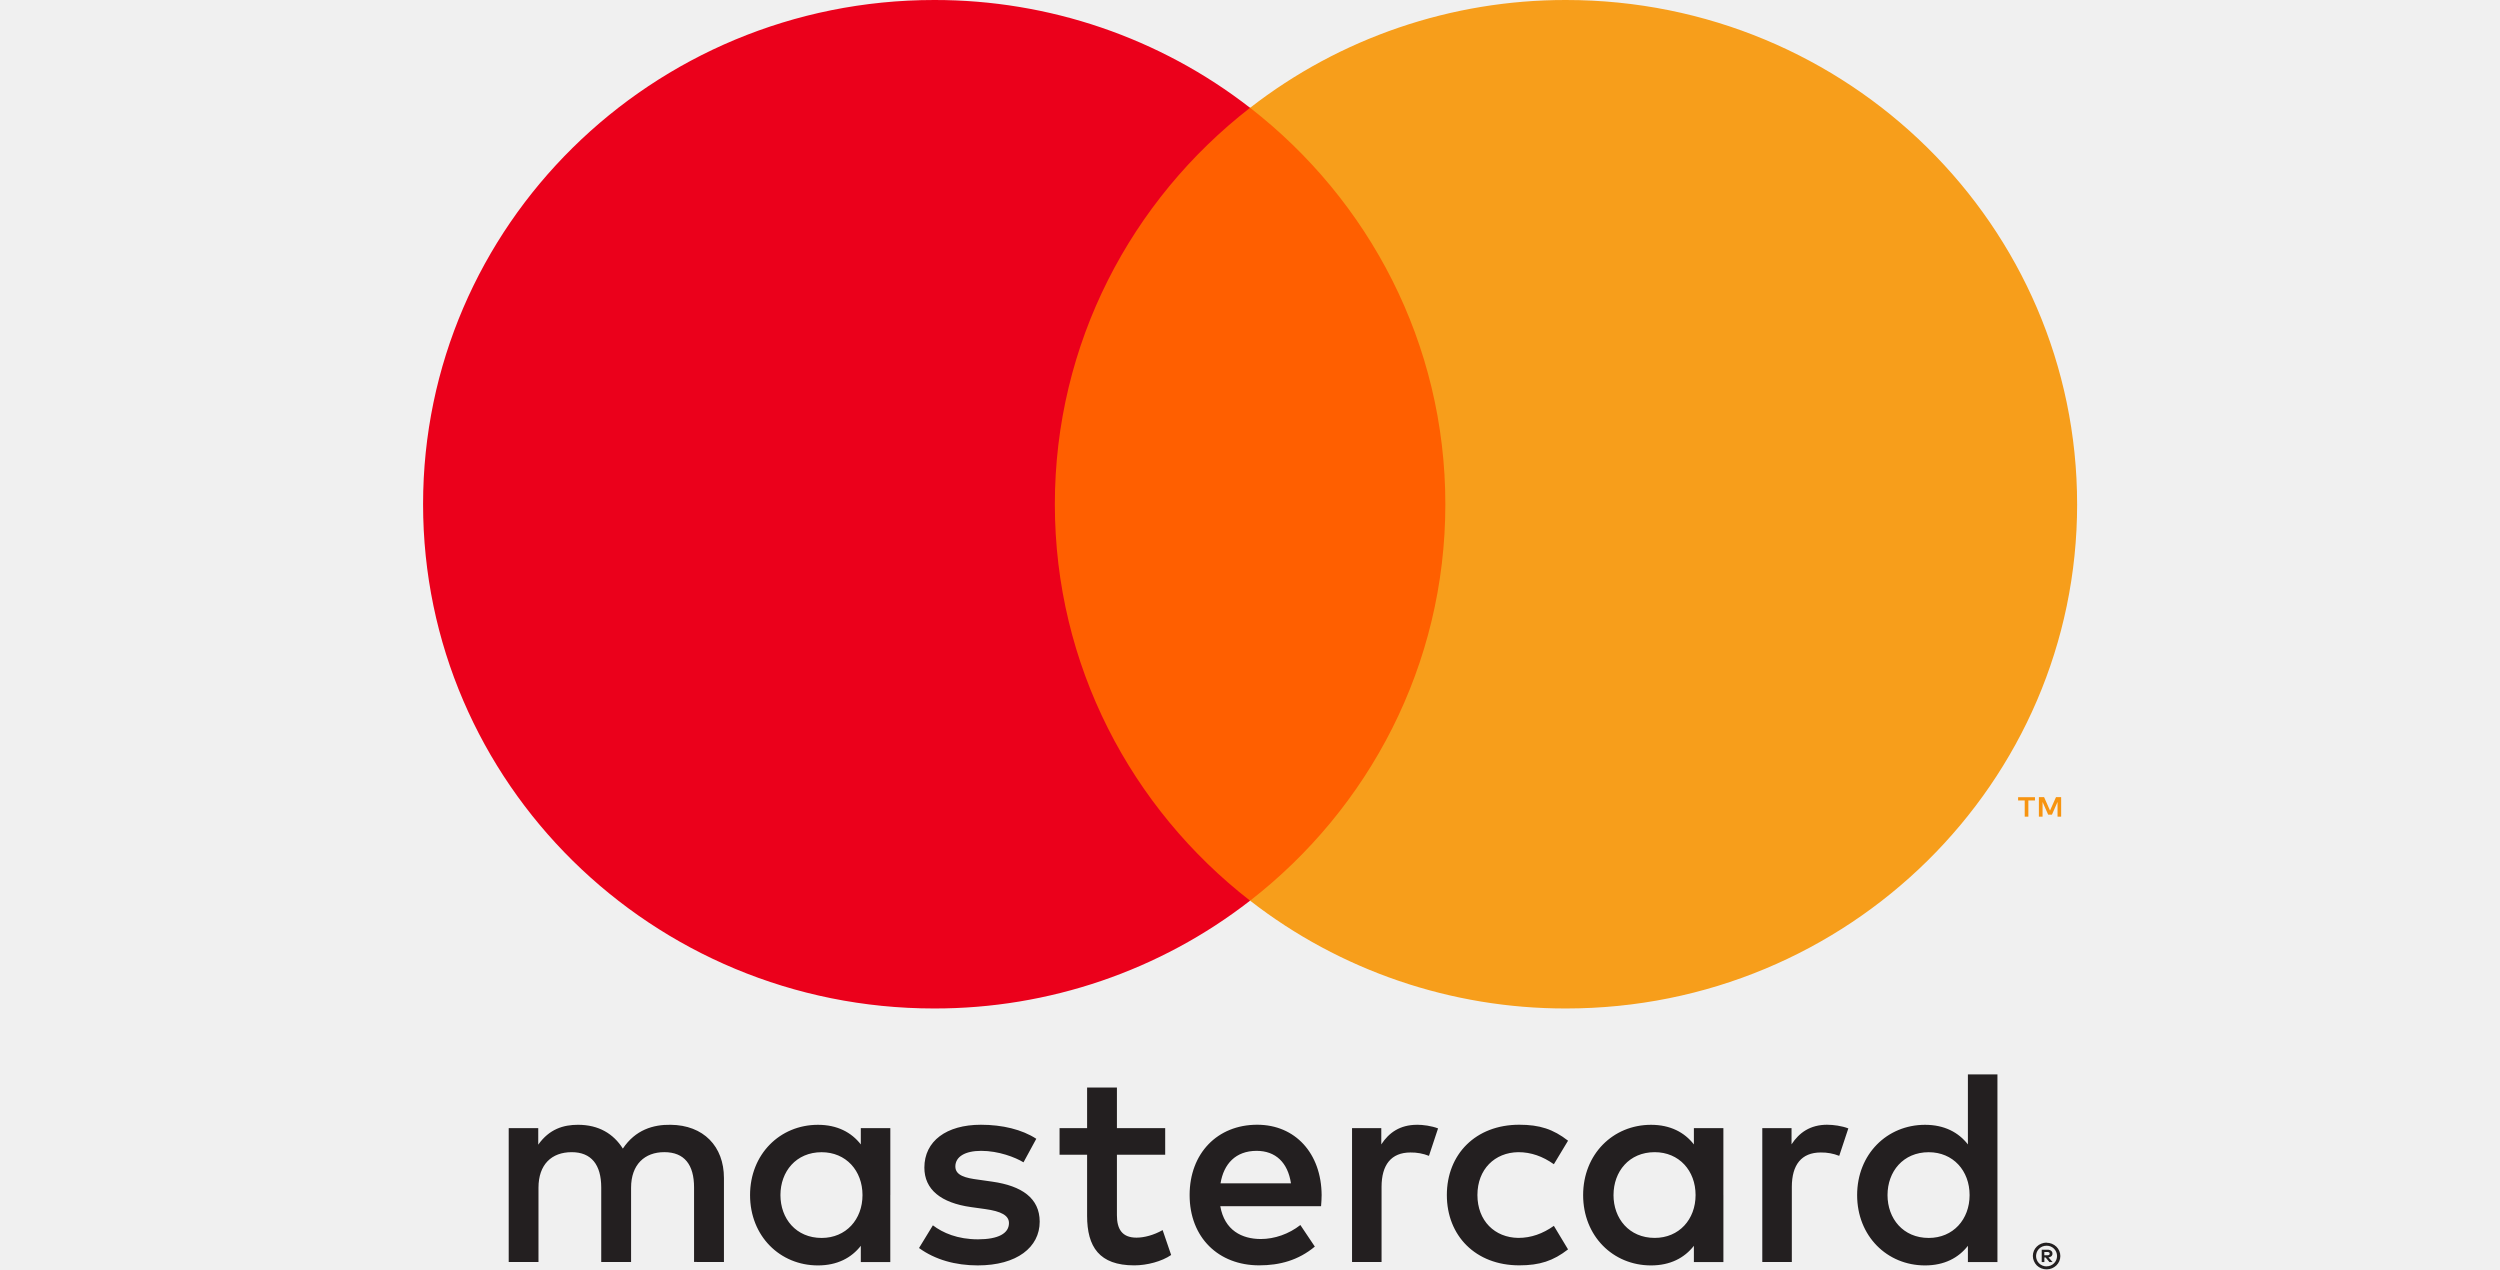
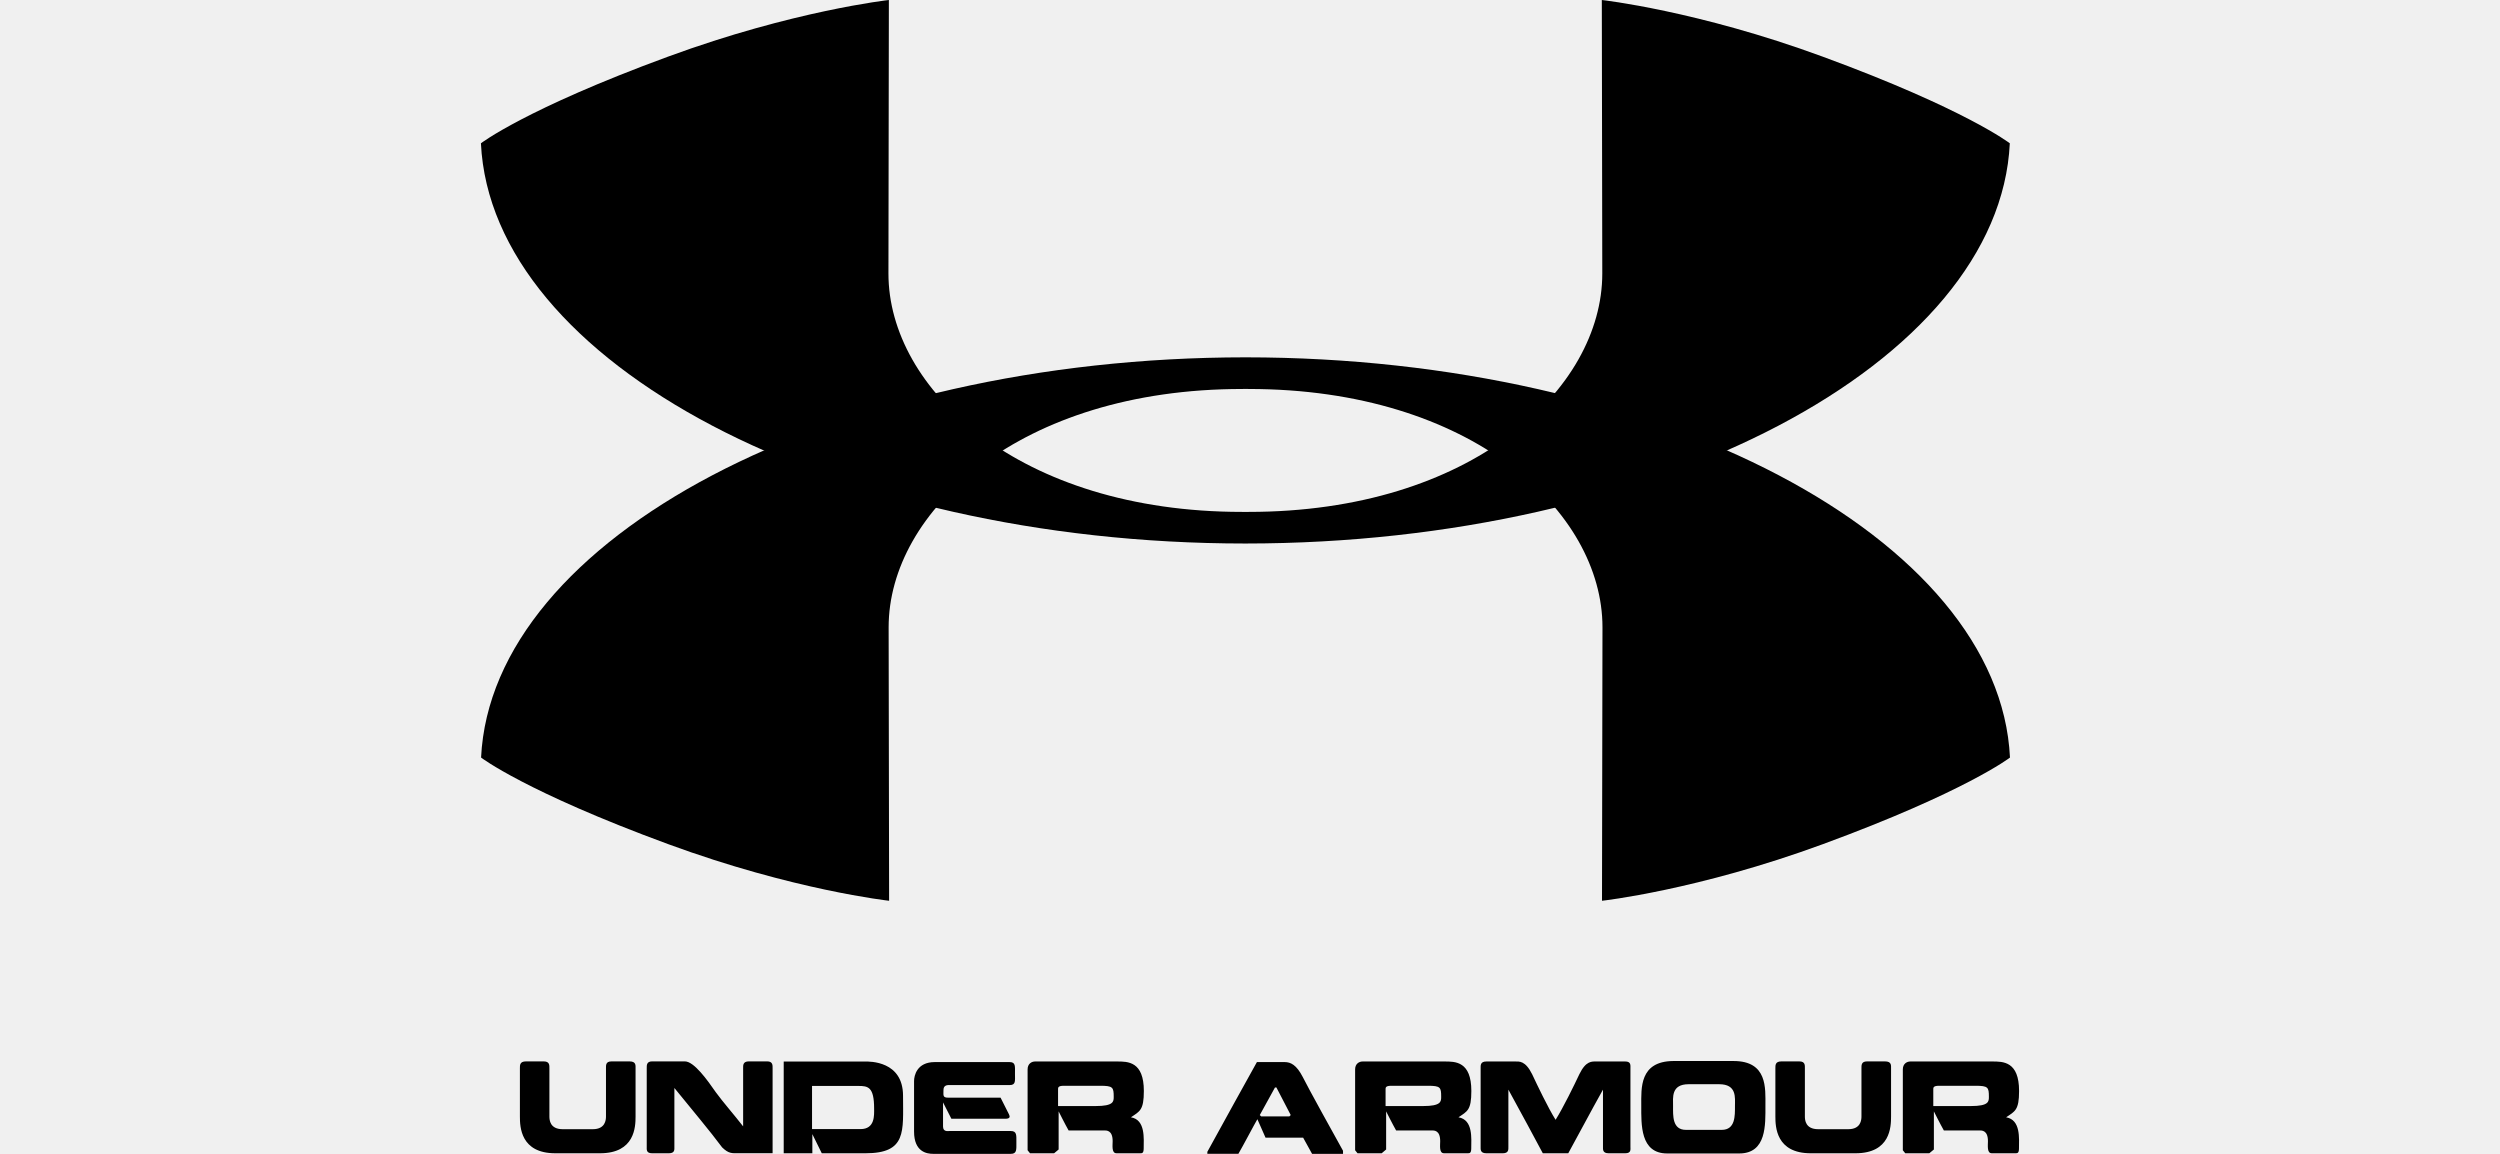
- <svg xmlns="http://www.w3.org/2000/svg" width="130" height="66" viewBox="0 0 130 66" fill="none">
-   <g clip-path="url(#clip0_95_1072)">
-     <path d="M106.305 65.105V65.275H106.466C106.496 65.275 106.526 65.268 106.552 65.253C106.562 65.246 106.571 65.236 106.576 65.225C106.582 65.213 106.585 65.201 106.584 65.188C106.585 65.176 106.582 65.163 106.576 65.152C106.571 65.141 106.562 65.132 106.552 65.125C106.526 65.11 106.496 65.102 106.466 65.103H106.305V65.105ZM106.467 64.985C106.536 64.981 106.604 65 106.66 65.04C106.682 65.058 106.7 65.081 106.712 65.107C106.724 65.133 106.729 65.162 106.728 65.19C106.729 65.215 106.724 65.239 106.715 65.262C106.706 65.285 106.691 65.305 106.673 65.322C106.63 65.359 106.576 65.381 106.52 65.385L106.735 65.627H106.569L106.371 65.387H106.307V65.627H106.169V64.985H106.47L106.467 64.985ZM106.424 65.849C106.497 65.849 106.569 65.835 106.636 65.806C106.7 65.779 106.758 65.74 106.808 65.691C106.857 65.643 106.897 65.585 106.924 65.522C106.981 65.387 106.981 65.236 106.924 65.102C106.896 65.038 106.857 64.981 106.808 64.932C106.758 64.883 106.7 64.844 106.636 64.817C106.569 64.79 106.497 64.776 106.424 64.777C106.351 64.776 106.278 64.79 106.209 64.817C106.144 64.844 106.084 64.883 106.034 64.932C105.958 65.009 105.906 65.106 105.886 65.212C105.865 65.317 105.877 65.427 105.919 65.526C105.945 65.589 105.984 65.647 106.034 65.695C106.084 65.745 106.144 65.784 106.209 65.81C106.277 65.839 106.351 65.853 106.424 65.853M106.424 64.623C106.613 64.623 106.795 64.696 106.93 64.826C106.995 64.889 107.046 64.964 107.082 65.046C107.119 65.131 107.138 65.222 107.138 65.315C107.138 65.407 107.119 65.498 107.082 65.583C107.046 65.665 106.994 65.74 106.93 65.803C106.864 65.866 106.787 65.916 106.703 65.952C106.615 65.989 106.52 66.007 106.424 66.007C106.328 66.007 106.232 65.989 106.142 65.952C106.058 65.917 105.98 65.866 105.914 65.803C105.85 65.737 105.799 65.66 105.764 65.576C105.727 65.491 105.708 65.4 105.708 65.308C105.708 65.215 105.727 65.124 105.764 65.039C105.799 64.957 105.851 64.882 105.916 64.819C105.981 64.755 106.059 64.704 106.145 64.671C106.234 64.634 106.33 64.615 106.427 64.615M40.583 62.144C40.583 60.921 41.396 59.915 42.724 59.915C43.993 59.915 44.85 60.877 44.85 62.144C44.85 63.411 43.993 64.373 42.724 64.373C41.396 64.373 40.583 63.368 40.583 62.144ZM46.297 62.144V58.662H44.762V59.51C44.275 58.883 43.537 58.49 42.533 58.49C40.555 58.49 39.003 60.02 39.003 62.146C39.003 64.272 40.554 65.802 42.533 65.802C43.536 65.802 44.275 65.408 44.762 64.782V65.627H46.295V62.144H46.297ZM98.151 62.144C98.151 60.921 98.964 59.915 100.293 59.915C101.563 59.915 102.419 60.877 102.419 62.144C102.419 63.411 101.563 64.373 100.293 64.373C98.964 64.373 98.151 63.368 98.151 62.144ZM103.867 62.144V55.867H102.331V59.51C101.844 58.883 101.106 58.49 100.102 58.49C98.124 58.49 96.571 60.02 96.571 62.146C96.571 64.272 98.123 65.802 100.102 65.802C101.106 65.802 101.844 65.408 102.331 64.782V65.627H103.867V62.144ZM65.344 59.844C66.333 59.844 66.968 60.455 67.13 61.532H63.468C63.632 60.527 64.251 59.844 65.344 59.844M65.375 58.486C63.307 58.486 61.86 59.971 61.86 62.142C61.86 64.356 63.365 65.798 65.478 65.798C66.541 65.798 67.514 65.536 68.371 64.823L67.619 63.701C67.027 64.167 66.274 64.429 65.565 64.429C64.576 64.429 63.676 63.977 63.455 62.724H68.695C68.71 62.535 68.725 62.345 68.725 62.142C68.71 59.971 67.35 58.486 65.374 58.486M83.903 62.142C83.903 60.918 84.716 59.913 86.044 59.913C87.313 59.913 88.17 60.875 88.17 62.142C88.17 63.409 87.313 64.371 86.044 64.371C84.716 64.371 83.902 63.365 83.902 62.142M89.616 62.142V58.662H88.082V59.51C87.594 58.883 86.857 58.49 85.853 58.49C83.875 58.49 82.323 60.02 82.323 62.146C82.323 64.272 83.874 65.802 85.853 65.802C86.857 65.802 87.594 65.408 88.082 64.782V65.627H89.617V62.144L89.616 62.142ZM75.236 62.142C75.236 64.254 76.727 65.798 79.001 65.798C80.064 65.798 80.772 65.564 81.538 64.968L80.801 63.744C80.225 64.152 79.62 64.371 78.952 64.371C77.727 64.356 76.826 63.482 76.826 62.142C76.826 60.801 77.727 59.928 78.952 59.913C79.618 59.913 80.223 60.131 80.801 60.54L81.538 59.316C80.771 58.719 80.063 58.486 79.001 58.486C76.727 58.486 75.236 60.029 75.236 62.142ZM95.02 58.486C94.135 58.486 93.558 58.894 93.16 59.506V58.662H91.639V65.623H93.175V61.721C93.175 60.569 93.677 59.929 94.68 59.929C95.009 59.924 95.335 59.984 95.64 60.104L96.113 58.677C95.773 58.545 95.331 58.487 95.02 58.487M53.884 59.215C53.146 58.735 52.128 58.487 51.006 58.487C49.218 58.487 48.067 59.333 48.067 60.716C48.067 61.851 48.924 62.551 50.502 62.77L51.227 62.871C52.069 62.988 52.466 63.206 52.466 63.6C52.466 64.138 51.907 64.445 50.857 64.445C49.794 64.445 49.027 64.11 48.51 63.717L47.789 64.897C48.63 65.509 49.693 65.801 50.844 65.801C52.883 65.801 54.064 64.854 54.064 63.528C54.064 62.305 53.134 61.665 51.598 61.446L50.875 61.343C50.211 61.258 49.678 61.126 49.678 60.659C49.678 60.15 50.18 59.844 51.022 59.844C51.923 59.844 52.795 60.179 53.222 60.441L53.887 59.217L53.884 59.215ZM73.686 58.489C72.801 58.489 72.224 58.897 71.827 59.509V58.662H70.306V65.623H71.841V61.721C71.841 60.569 72.343 59.929 73.346 59.929C73.674 59.924 74.001 59.984 74.306 60.104L74.779 58.677C74.439 58.545 73.996 58.487 73.685 58.487M60.59 58.662H58.08V56.55H56.529V58.662H55.097V60.046H56.529V63.221C56.529 64.837 57.164 65.799 58.98 65.799C59.646 65.799 60.413 65.595 60.9 65.26L60.457 63.964C59.999 64.226 59.497 64.358 59.098 64.358C58.331 64.358 58.08 63.891 58.08 63.192V60.047H60.59V58.662ZM37.645 65.625V61.256C37.645 59.611 36.583 58.504 34.869 58.489C33.968 58.474 33.039 58.751 32.388 59.727C31.902 58.956 31.134 58.489 30.056 58.489C29.302 58.489 28.566 58.707 27.989 59.523V58.662H26.453V65.623H28.001V61.763C28.001 60.555 28.68 59.913 29.73 59.913C30.749 59.913 31.264 60.568 31.264 61.748V65.623H32.816V61.763C32.816 60.554 33.524 59.912 34.543 59.912C35.591 59.912 36.091 60.567 36.091 61.747V65.622L37.645 65.625Z" fill="#231F20" />
-     <path d="M107.18 42.468V41.45H106.912L106.601 42.149L106.292 41.45H106.022V42.468H106.213V41.701L106.504 42.363H106.701L106.992 41.7V42.468H107.181H107.18ZM105.475 42.468V41.624H105.819V41.453H104.941V41.624H105.285V42.468H105.474H105.475Z" fill="#F79410" />
-     <path d="M76.635 46.834H53.377V5.605H76.635L76.635 46.834Z" fill="#FF5F00" />
-     <path d="M54.852 26.22C54.852 17.857 58.822 10.407 65.003 5.606C60.324 1.966 54.537 -0.009 48.578 -0C33.899 -0 22 11.739 22 26.22C22 40.702 33.899 52.441 48.578 52.441C54.537 52.45 60.325 50.474 65.004 46.835C58.823 42.035 54.852 34.584 54.852 26.22Z" fill="#EB001B" />
-     <path d="M108.011 26.221C108.011 40.702 96.112 52.441 81.433 52.441C75.473 52.45 69.685 50.474 65.005 46.835C71.188 42.034 75.158 34.584 75.158 26.221C75.158 17.857 71.188 10.407 65.005 5.606C69.685 1.967 75.473 -0.009 81.433 2.75238e-05C96.111 2.75238e-05 108.01 11.739 108.01 26.221" fill="#F79E1B" />
+ <svg xmlns="http://www.w3.org/2000/svg" width="130" height="60" viewBox="0 0 130 60" fill="none">
+   <g clip-path="url(#clip0_95_1057)">
+     <path d="M104.51 7.452C104.51 7.452 102.216 5.677 94.789 2.949C88.272 0.551 83.294 0 83.294 0L83.319 14.223C83.319 20.235 76.525 26.619 64.923 26.619H64.591C52.99 26.619 46.199 20.235 46.199 14.223L46.221 0C46.221 0 41.248 0.551 34.728 2.949C27.301 5.677 25.008 7.452 25.008 7.452C25.559 18.86 43.28 28.258 64.754 28.263H64.759C86.235 28.258 103.961 18.86 104.51 7.452Z" fill="black" />
+     <path d="M104.519 39.393C104.519 39.393 102.226 41.163 94.799 43.893C88.277 46.292 83.304 46.84 83.304 46.84L83.329 32.619C83.329 26.609 76.535 20.227 64.933 20.227L64.769 20.223H64.764L64.603 20.227C53 20.227 46.209 26.609 46.209 32.619L46.234 46.84C46.234 46.84 41.258 46.292 34.739 43.893C27.314 41.163 25.016 39.393 25.016 39.393C25.567 27.987 43.292 18.588 64.77 18.581C86.245 18.588 103.971 27.987 104.519 39.393ZM28.878 59.97C27.067 59.97 27.035 58.592 27.035 58.059V55.55C27.035 55.394 27.025 55.193 27.347 55.193H28.279C28.586 55.193 28.569 55.405 28.569 55.55V58.059C28.569 58.24 28.599 58.718 29.258 58.718H30.827C31.473 58.718 31.511 58.24 31.511 58.059V55.55C31.511 55.404 31.49 55.193 31.795 55.193H32.74C33.08 55.193 33.049 55.405 33.049 55.55V58.059C33.049 58.593 33.014 59.97 31.201 59.97M37.55 59.663C36.911 58.803 35.998 57.722 35.068 56.575V59.632C35.068 59.768 35.101 59.97 34.782 59.97H33.909C33.595 59.97 33.63 59.768 33.63 59.632V55.544C33.63 55.403 33.617 55.192 33.909 55.192H35.611C36.091 55.192 36.778 56.157 37.225 56.801C37.575 57.284 38.214 58.017 38.643 58.571V55.544C38.643 55.403 38.626 55.191 38.943 55.191H39.891C40.192 55.191 40.175 55.403 40.175 55.544V59.968H38.428C38.053 59.97 37.892 59.995 37.55 59.663ZM40.753 59.97V55.198H44.969C45.226 55.198 46.958 55.163 46.958 56.983C46.958 58.838 47.157 59.97 45.005 59.97H42.732L42.242 58.974V59.97M44.745 58.713C45.512 58.713 45.454 57.979 45.454 57.642C45.454 56.515 45.137 56.469 44.632 56.469H42.226V58.712L44.745 58.713ZM48.608 55.228H52.495C52.822 55.228 52.779 55.443 52.779 55.841C52.779 56.213 52.83 56.424 52.495 56.424H49.422C49.342 56.424 49.061 56.385 49.061 56.671C49.061 56.963 49.008 57.079 49.315 57.079H52.03L52.468 57.948C52.53 58.069 52.523 58.175 52.284 58.175H49.472L49.038 57.325V58.577C49.038 58.869 49.297 58.813 49.372 58.813H52.562C52.88 58.813 52.852 59.035 52.852 59.397C52.852 59.784 52.88 60 52.562 60H48.524C48.187 60 47.531 59.895 47.531 58.843V56.214C47.531 55.937 47.675 55.228 48.608 55.228ZM53.827 55.197H58.079C58.65 55.197 59.48 55.192 59.48 56.732C59.48 57.737 59.266 57.788 58.808 58.099C59.575 58.23 59.472 59.211 59.472 59.718C59.472 59.975 59.379 59.969 59.303 59.969H58.056C57.794 59.969 57.858 59.557 57.858 59.341C57.858 58.758 57.531 58.783 57.402 58.783H55.567C55.391 58.476 55.049 57.792 55.049 57.792V59.773L54.815 59.969H53.56L53.435 59.813V55.609C53.435 55.313 53.644 55.197 53.827 55.197ZM57.214 56.46H55.321C55.004 56.46 55.019 56.565 55.019 56.661V57.515H56.968C57.913 57.515 57.913 57.279 57.913 57.033C57.913 56.54 57.873 56.46 57.214 56.46ZM66.801 55.228C67.113 55.228 67.417 55.369 67.745 56.007C67.966 56.465 69.51 59.256 69.837 59.839V60H68.228L67.764 59.16H65.808L65.384 58.199C65.264 58.395 64.618 59.622 64.396 59.999H62.782V59.894C63.112 59.275 65.36 55.227 65.36 55.227M66.298 56.551L65.509 57.983L65.582 58.054H67.045L67.118 57.983L66.372 56.546L66.298 56.551ZM70.857 55.197H75.112C75.68 55.197 76.51 55.192 76.51 56.732C76.51 57.737 76.298 57.788 75.841 58.099C76.611 58.23 76.505 59.211 76.505 59.718C76.505 59.975 76.409 59.969 76.333 59.969H75.086C74.825 59.969 74.89 59.557 74.89 59.341C74.89 58.758 74.564 58.783 74.438 58.783H72.598C72.422 58.476 72.079 57.792 72.079 57.792V59.773L71.849 59.969H70.591L70.466 59.813V55.609C70.466 55.313 70.677 55.197 70.857 55.197ZM74.247 56.46H72.352C72.034 56.46 72.05 56.565 72.05 56.661V57.515H74.001C74.941 57.515 74.941 57.279 74.941 57.033C74.941 56.54 74.906 56.46 74.247 56.46ZM80.226 59.97C79.91 59.377 79.03 57.737 78.436 56.661V59.638C78.436 59.764 78.457 59.97 78.15 59.97H77.29C76.968 59.97 76.993 59.764 76.993 59.638V55.549C76.993 55.403 76.973 55.197 77.29 55.197H78.779C79 55.197 79.316 55.147 79.669 55.856C79.936 56.424 80.498 57.606 80.891 58.23C81.283 57.606 81.862 56.424 82.128 55.856C82.475 55.147 82.781 55.197 83.033 55.197H84.517C84.818 55.197 84.783 55.403 84.783 55.549V59.638C84.783 59.764 84.829 59.97 84.517 59.97H83.647C83.33 59.97 83.355 59.764 83.355 59.638V56.661C82.751 57.737 81.881 59.376 81.55 59.97M86.693 59.98C85.285 59.98 85.346 58.472 85.346 57.486C85.346 56.59 85.245 55.188 87.01 55.173H90.147C91.918 55.173 91.802 56.596 91.802 57.486C91.802 58.472 91.873 59.98 90.439 59.98M89.529 58.753C90.243 58.753 90.218 58.013 90.218 57.521C90.218 57.073 90.323 56.379 89.393 56.379H87.814C86.889 56.379 86.999 57.073 86.999 57.521C86.999 58.014 86.954 58.753 87.669 58.753H89.529ZM94.16 59.97C92.355 59.97 92.32 58.592 92.32 58.059V55.55C92.32 55.394 92.31 55.193 92.632 55.193H93.568C93.875 55.193 93.854 55.405 93.854 55.55V58.059C93.854 58.24 93.884 58.718 94.543 58.718H96.112C96.76 58.718 96.796 58.24 96.796 58.059V55.55C96.796 55.404 96.781 55.193 97.082 55.193H98.022C98.364 55.193 98.335 55.405 98.335 55.55V58.059C98.335 58.593 98.304 59.97 96.484 59.97M99.34 55.197H103.594C104.163 55.197 104.992 55.192 104.992 56.732C104.992 57.737 104.776 57.788 104.318 58.099C105.088 58.23 104.987 59.211 104.987 59.718C104.987 59.975 104.892 59.969 104.816 59.969H103.569C103.312 59.969 103.373 59.557 103.373 59.341C103.373 58.758 103.041 58.783 102.916 58.783H101.08C100.904 58.476 100.562 57.792 100.562 57.792V59.773L100.325 59.969H99.073L98.947 59.813V55.609C98.947 55.313 99.159 55.197 99.34 55.197ZM102.724 56.46H100.833C100.516 56.46 100.531 56.565 100.531 56.661V57.515H102.482C103.422 57.515 103.422 57.279 103.422 57.033C103.423 56.54 103.383 56.46 102.724 56.46Z" fill="black" />
  </g>
  <defs>
-     <clipPath id="clip0_95_1072">
-       <rect width="130" height="66" fill="white" />
+     <clipPath id="clip0_95_1057">
+       <rect width="130" height="60" fill="white" />
    </clipPath>
  </defs>
</svg>
